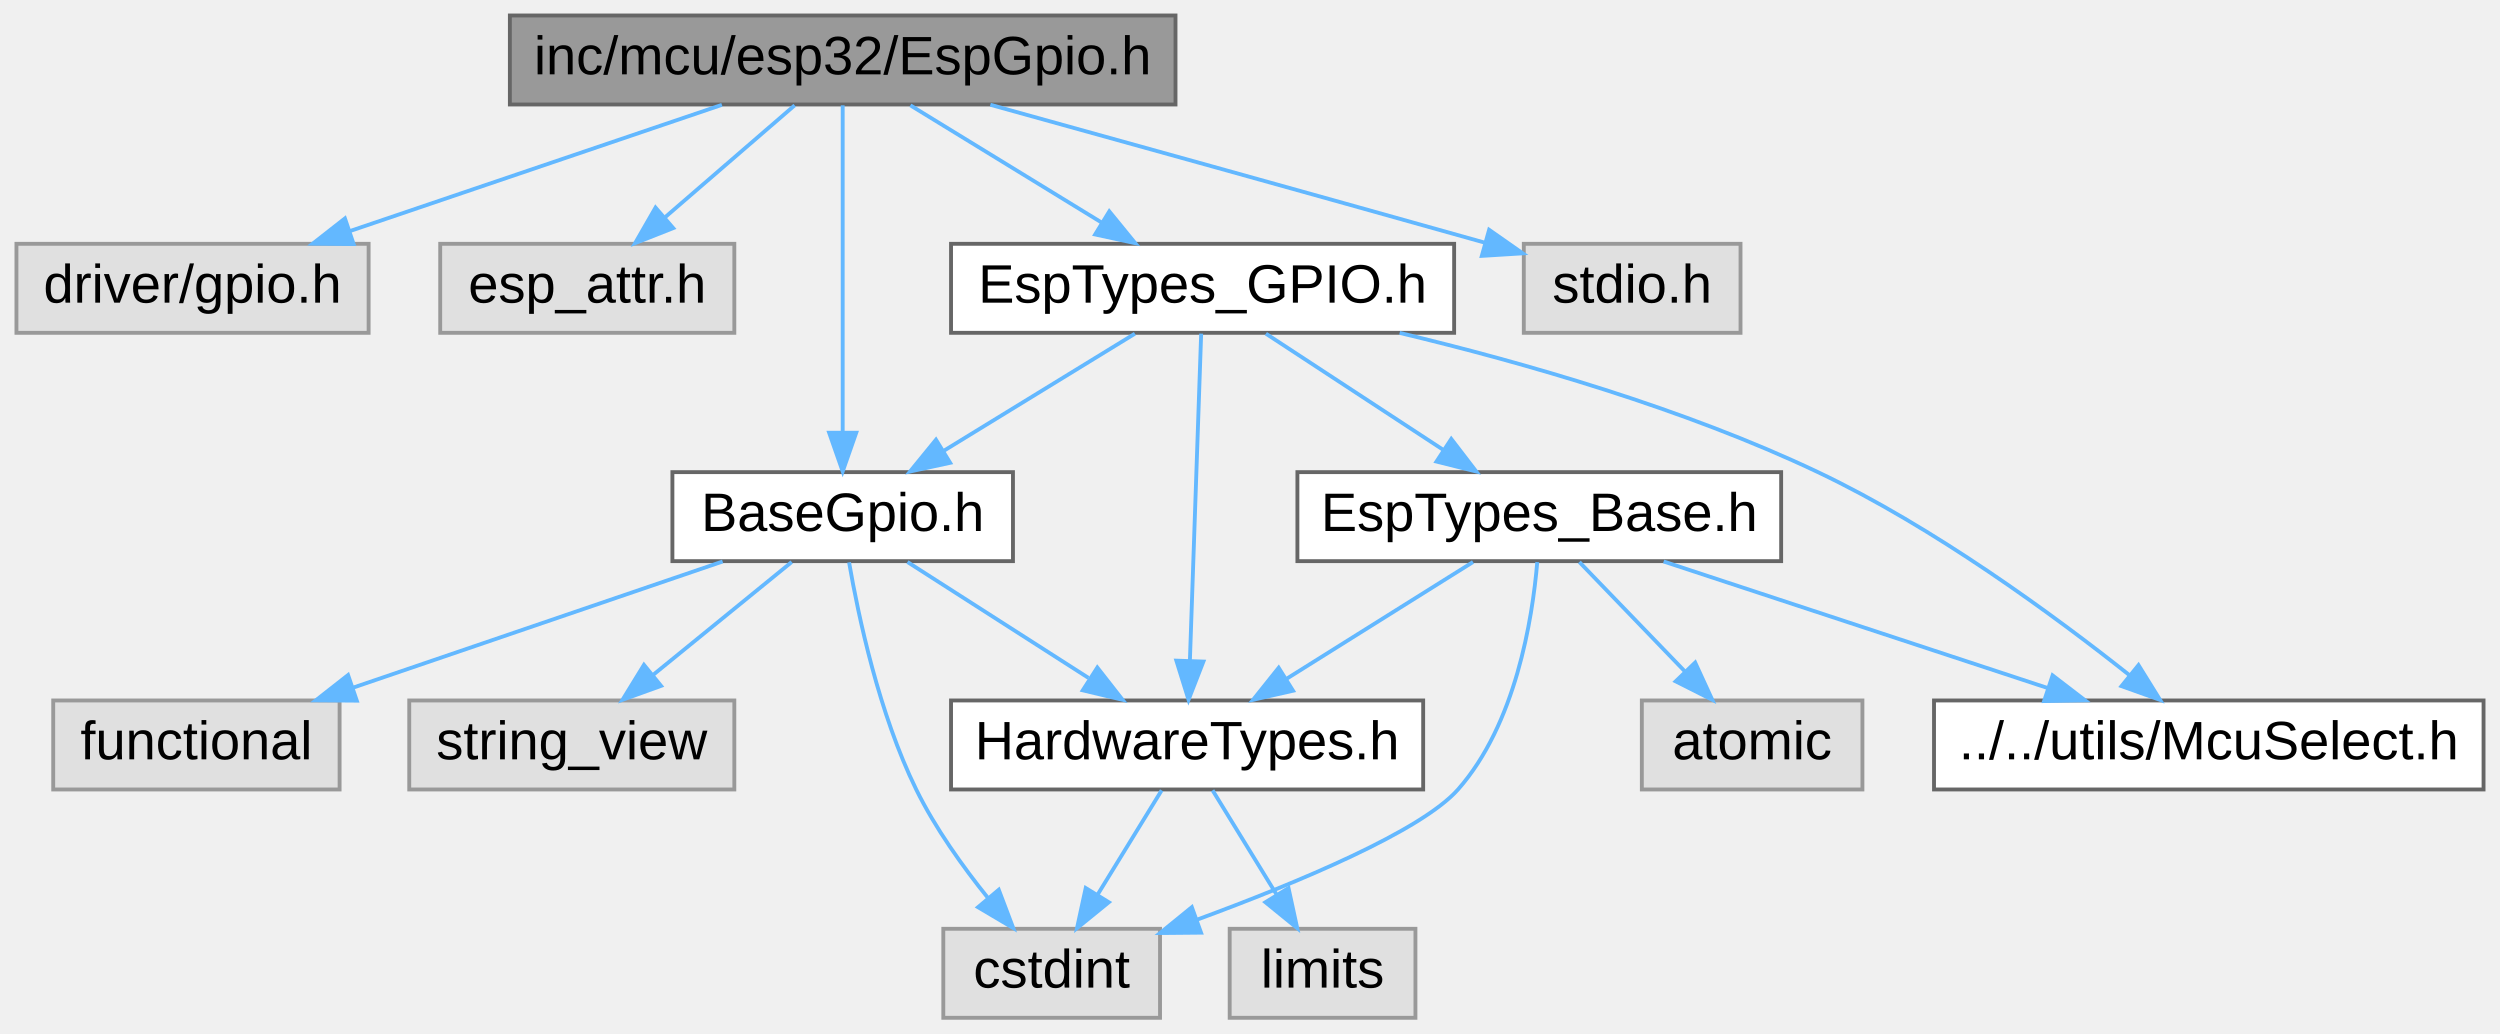
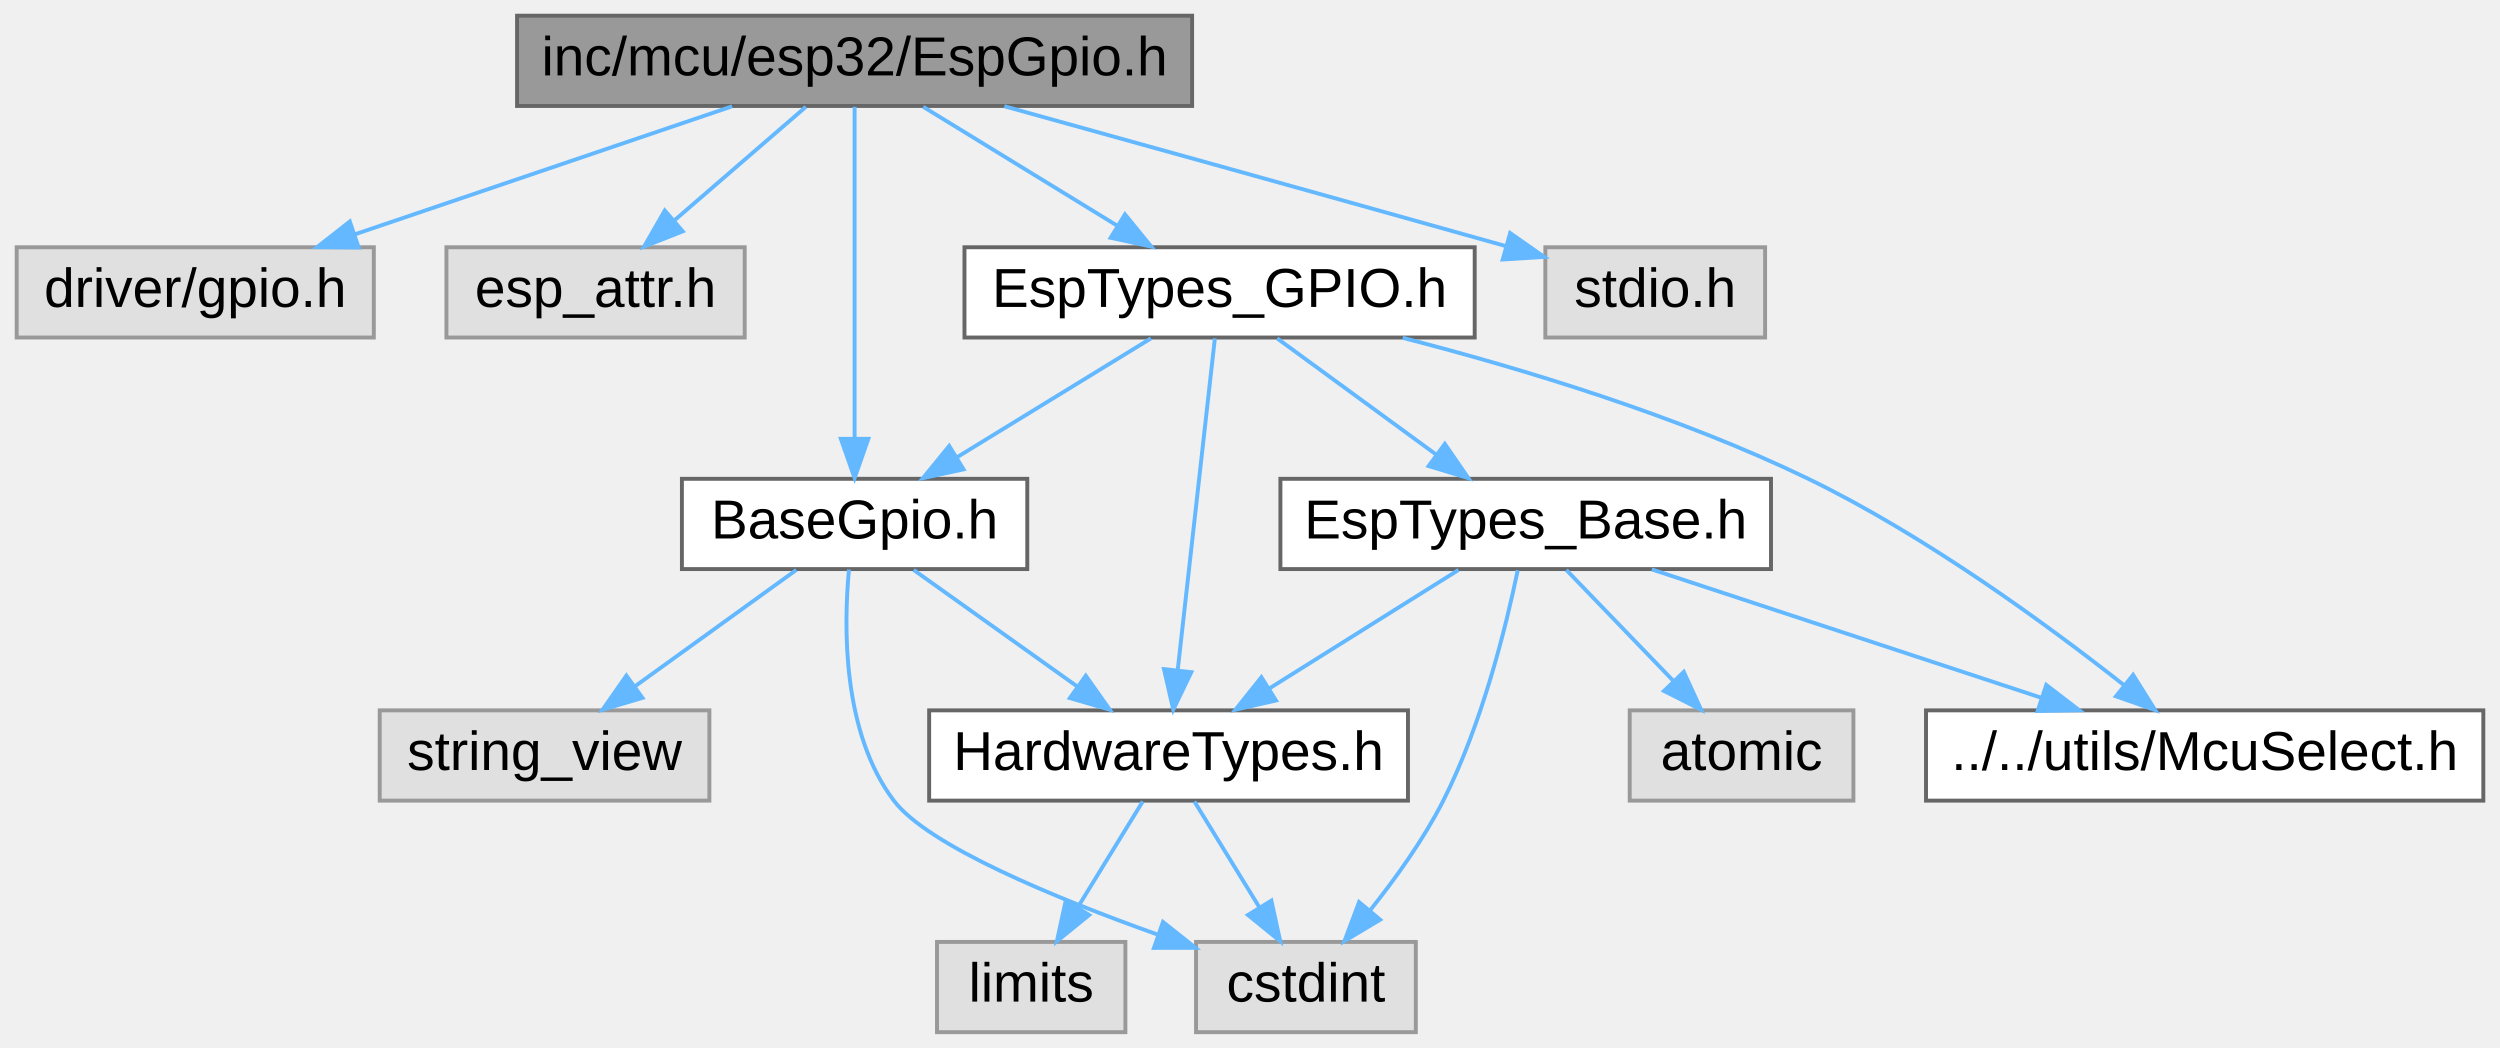
- <svg xmlns="http://www.w3.org/2000/svg" xmlns:xlink="http://www.w3.org/1999/xlink" width="646pt" height="267pt" viewBox="0.00 0.00 645.50 267.00">
+ <svg xmlns="http://www.w3.org/2000/svg" xmlns:xlink="http://www.w3.org/1999/xlink" width="637pt" height="267pt" viewBox="0.00 0.00 636.50 267.00">
  <g id="graph0" class="graph" transform="scale(1 1) rotate(0) translate(4 263)">
    <g id="Node000001" class="node">
      <g id="a_Node000001">
        <a xlink:title="Advanced MCU-specific implementation of the unified BaseGpio class with ESP32C6/ESP-IDF v5....">
          <polygon fill="#999999" stroke="#666666" points="299.5,-259 127.5,-259 127.5,-236 299.5,-236 299.5,-259" />
          <text text-anchor="middle" x="213.5" y="-243.8" font-family="Arial" font-size="14.00">inc/mcu/esp32/EspGpio.h</text>
        </a>
      </g>
    </g>
    <g id="Node000002" class="node">
      <g id="a_Node000002">
        <a xlink:title=" ">
          <polygon fill="#e0e0e0" stroke="#999999" points="91,-200 0,-200 0,-177 91,-177 91,-200" />
          <text text-anchor="middle" x="45.5" y="-184.8" font-family="Arial" font-size="14.00">driver/gpio.h</text>
        </a>
      </g>
    </g>
    <g id="edge1_Node000001_Node000002" class="edge">
      <g id="a_edge1_Node000001_Node000002">
        <a xlink:title=" ">
          <path fill="none" stroke="#63b8ff" d="M182.29,-235.91C155.18,-226.71 115.73,-213.33 86.16,-203.29" />
          <polygon fill="#63b8ff" stroke="#63b8ff" points="87.13,-199.93 76.54,-200.03 84.88,-206.56 87.13,-199.93" />
        </a>
      </g>
    </g>
    <g id="Node000003" class="node">
      <g id="a_Node000003">
        <a xlink:title=" ">
          <polygon fill="#e0e0e0" stroke="#999999" points="185.5,-200 109.5,-200 109.5,-177 185.5,-177 185.5,-200" />
          <text text-anchor="middle" x="147.5" y="-184.8" font-family="Arial" font-size="14.00">esp_attr.h</text>
        </a>
      </g>
    </g>
    <g id="edge2_Node000001_Node000003" class="edge">
      <g id="a_edge2_Node000001_Node000003">
        <a xlink:title=" ">
          <path fill="none" stroke="#63b8ff" d="M201.09,-235.78C191.68,-227.66 178.57,-216.33 167.67,-206.92" />
          <polygon fill="#63b8ff" stroke="#63b8ff" points="169.71,-204.06 159.86,-200.17 165.14,-209.36 169.71,-204.06" />
        </a>
      </g>
    </g>
    <g id="Node000004" class="node">
      <g id="a_Node000004">
        <a xlink:href="BaseGpio_8h.html" target="_top" xlink:title="Unified GPIO base class for all digital GPIO implementations.">
          <polygon fill="white" stroke="#666666" points="257.5,-141 169.5,-141 169.5,-118 257.5,-118 257.5,-141" />
          <text text-anchor="middle" x="213.5" y="-125.8" font-family="Arial" font-size="14.00">BaseGpio.h</text>
        </a>
      </g>
    </g>
    <g id="edge3_Node000001_Node000004" class="edge">
      <g id="a_edge3_Node000001_Node000004">
        <a xlink:title=" ">
          <path fill="none" stroke="#63b8ff" d="M213.5,-235.79C213.5,-216.63 213.5,-176.15 213.5,-151.34" />
          <polygon fill="#63b8ff" stroke="#63b8ff" points="217,-151.18 213.5,-141.18 210,-151.18 217,-151.18" />
        </a>
      </g>
    </g>
-     <g id="Node000010" class="node">
-       <g id="a_Node000010">
+     <g id="Node000009" class="node">
+       <g id="a_Node000009">
        <a xlink:href="EspTypes__GPIO_8h.html" target="_top" xlink:title="ESP32 GPIO type definitions for hardware abstraction.">
          <polygon fill="white" stroke="#666666" points="371.5,-200 241.5,-200 241.5,-177 371.5,-177 371.5,-200" />
          <text text-anchor="middle" x="306.5" y="-184.8" font-family="Arial" font-size="14.00">EspTypes_GPIO.h</text>
        </a>
      </g>
    </g>
-     <g id="edge10_Node000001_Node000010" class="edge">
-       <g id="a_edge10_Node000001_Node000010">
+     <g id="edge9_Node000001_Node000009" class="edge">
+       <g id="a_edge9_Node000001_Node000009">
        <a xlink:title=" ">
          <path fill="none" stroke="#63b8ff" d="M230.99,-235.78C244.89,-227.26 264.55,-215.21 280.32,-205.55" />
          <polygon fill="#63b8ff" stroke="#63b8ff" points="282.39,-208.38 289.09,-200.17 278.73,-202.41 282.39,-208.38" />
        </a>
      </g>
    </g>
-     <g id="Node000014" class="node">
-       <g id="a_Node000014">
+     <g id="Node000013" class="node">
+       <g id="a_Node000013">
        <a xlink:title=" ">
          <polygon fill="#e0e0e0" stroke="#999999" points="445.5,-200 389.5,-200 389.5,-177 445.5,-177 445.5,-200" />
          <text text-anchor="middle" x="417.5" y="-184.8" font-family="Arial" font-size="14.00">stdio.h</text>
        </a>
      </g>
    </g>
-     <g id="edge19_Node000001_Node000014" class="edge">
-       <g id="a_edge19_Node000001_Node000014">
+     <g id="edge18_Node000001_Node000013" class="edge">
+       <g id="a_edge18_Node000001_Node000013">
        <a xlink:title=" ">
          <path fill="none" stroke="#63b8ff" d="M251.65,-235.93C283.4,-227.13 330.03,-214.17 379.33,-200.32" />
          <polygon fill="#63b8ff" stroke="#63b8ff" points="380.54,-203.62 389.22,-197.54 378.65,-196.88 380.54,-203.62" />
        </a>
      </g>
    </g>
    <g id="Node000005" class="node">
      <g id="a_Node000005">
        <a xlink:href="HardwareTypes_8h.html" target="_top" xlink:title="Platform-agnostic hardware type definitions for the HardFOC system.">
-           <polygon fill="white" stroke="#666666" points="363.5,-82 241.5,-82 241.5,-59 363.5,-59 363.5,-82" />
-           <text text-anchor="middle" x="302.5" y="-66.8" font-family="Arial" font-size="14.00">HardwareTypes.h</text>
+           <polygon fill="white" stroke="#666666" points="354.5,-82 232.5,-82 232.5,-59 354.5,-59 354.5,-82" />
+           <text text-anchor="middle" x="293.5" y="-66.8" font-family="Arial" font-size="14.00">HardwareTypes.h</text>
        </a>
      </g>
    </g>
    <g id="edge4_Node000004_Node000005" class="edge">
      <g id="a_edge4_Node000004_Node000005">
        <a xlink:title=" ">
-           <path fill="none" stroke="#63b8ff" d="M230.24,-117.78C243.42,-109.34 262,-97.44 277.02,-87.82" />
-           <polygon fill="#63b8ff" stroke="#63b8ff" points="279.3,-90.51 285.83,-82.17 275.53,-84.62 279.3,-90.51" />
+           <path fill="none" stroke="#63b8ff" d="M228.55,-117.78C240.28,-109.42 256.78,-97.66 270.22,-88.09" />
+           <polygon fill="#63b8ff" stroke="#63b8ff" points="272.41,-90.83 278.52,-82.17 268.34,-85.13 272.41,-90.83" />
        </a>
      </g>
    </g>
    <g id="Node000006" class="node">
      <g id="a_Node000006">
        <a xlink:title=" ">
-           <polygon fill="#e0e0e0" stroke="#999999" points="295.5,-23 239.5,-23 239.5,0 295.5,0 295.5,-23" />
-           <text text-anchor="middle" x="267.5" y="-7.8" font-family="Arial" font-size="14.00">cstdint</text>
+           <polygon fill="#e0e0e0" stroke="#999999" points="356.5,-23 300.5,-23 300.5,0 356.5,0 356.5,-23" />
+           <text text-anchor="middle" x="328.5" y="-7.8" font-family="Arial" font-size="14.00">cstdint</text>
        </a>
      </g>
    </g>
    <g id="edge7_Node000004_Node000006" class="edge">
      <g id="a_edge7_Node000004_Node000006">
        <a xlink:title=" ">
-           <path fill="none" stroke="#63b8ff" d="M215.15,-117.69C217.58,-103.63 222.91,-78.54 232.5,-59 237.39,-49.04 244.52,-39.06 251.08,-30.92" />
-           <polygon fill="#63b8ff" stroke="#63b8ff" points="253.83,-33.09 257.58,-23.18 248.47,-28.58 253.83,-33.09" />
+           <path fill="none" stroke="#63b8ff" d="M212.07,-117.89C210.68,-103.14 210.4,-76.29 223.5,-59 232.19,-47.54 264.43,-34.22 290.93,-24.79" />
+           <polygon fill="#63b8ff" stroke="#63b8ff" points="292.08,-28.09 300.37,-21.5 289.78,-21.48 292.08,-28.09" />
        </a>
      </g>
    </g>
    <g id="Node000008" class="node">
      <g id="a_Node000008">
        <a xlink:title=" ">
-           <polygon fill="#e0e0e0" stroke="#999999" points="83.5,-82 9.5,-82 9.5,-59 83.5,-59 83.5,-82" />
-           <text text-anchor="middle" x="46.5" y="-66.8" font-family="Arial" font-size="14.00">functional</text>
+           <polygon fill="#e0e0e0" stroke="#999999" points="176.5,-82 92.5,-82 92.5,-59 176.5,-59 176.5,-82" />
+           <text text-anchor="middle" x="134.5" y="-66.8" font-family="Arial" font-size="14.00">string_view</text>
        </a>
      </g>
    </g>
    <g id="edge8_Node000004_Node000008" class="edge">
      <g id="a_edge8_Node000004_Node000008">
        <a xlink:title=" ">
-           <path fill="none" stroke="#63b8ff" d="M182.48,-117.91C155.53,-108.71 116.32,-95.33 86.92,-85.29" />
-           <polygon fill="#63b8ff" stroke="#63b8ff" points="87.95,-81.95 77.35,-82.03 85.69,-88.57 87.95,-81.95" />
-         </a>
-       </g>
-     </g>
-     <g id="Node000009" class="node">
-       <g id="a_Node000009">
-         <a xlink:title=" ">
-           <polygon fill="#e0e0e0" stroke="#999999" points="185.5,-82 101.5,-82 101.5,-59 185.5,-59 185.5,-82" />
-           <text text-anchor="middle" x="143.5" y="-66.8" font-family="Arial" font-size="14.00">string_view</text>
-         </a>
-       </g>
-     </g>
-     <g id="edge9_Node000004_Node000009" class="edge">
-       <g id="a_edge9_Node000004_Node000009">
-         <a xlink:title=" ">
-           <path fill="none" stroke="#63b8ff" d="M200.33,-117.78C190.26,-109.58 176.18,-98.11 164.55,-88.64" />
-           <polygon fill="#63b8ff" stroke="#63b8ff" points="166.57,-85.77 156.61,-82.17 162.15,-91.2 166.57,-85.77" />
+           <path fill="none" stroke="#63b8ff" d="M198.64,-117.78C187.05,-109.42 170.76,-97.66 157.49,-88.09" />
+           <polygon fill="#63b8ff" stroke="#63b8ff" points="159.45,-85.19 149.29,-82.17 155.35,-90.86 159.45,-85.19" />
        </a>
      </g>
    </g>
    <g id="edge5_Node000005_Node000006" class="edge">
      <g id="a_edge5_Node000005_Node000006">
        <a xlink:title=" ">
-           <path fill="none" stroke="#63b8ff" d="M295.92,-58.78C291.27,-51.22 284.92,-40.87 279.4,-31.88" />
-           <polygon fill="#63b8ff" stroke="#63b8ff" points="282.27,-29.86 274.05,-23.17 276.3,-33.53 282.27,-29.86" />
+           <path fill="none" stroke="#63b8ff" d="M300.08,-58.78C304.73,-51.22 311.08,-40.87 316.6,-31.88" />
+           <polygon fill="#63b8ff" stroke="#63b8ff" points="319.7,-33.53 321.95,-23.17 313.73,-29.86 319.7,-33.53" />
        </a>
      </g>
    </g>
    <g id="Node000007" class="node">
      <g id="a_Node000007">
        <a xlink:title=" ">
-           <polygon fill="#e0e0e0" stroke="#999999" points="361.5,-23 313.5,-23 313.5,0 361.5,0 361.5,-23" />
-           <text text-anchor="middle" x="337.5" y="-7.8" font-family="Arial" font-size="14.00">limits</text>
+           <polygon fill="#e0e0e0" stroke="#999999" points="282.5,-23 234.5,-23 234.5,0 282.5,0 282.5,-23" />
+           <text text-anchor="middle" x="258.5" y="-7.8" font-family="Arial" font-size="14.00">limits</text>
        </a>
      </g>
    </g>
    <g id="edge6_Node000005_Node000007" class="edge">
      <g id="a_edge6_Node000005_Node000007">
        <a xlink:title=" ">
-           <path fill="none" stroke="#63b8ff" d="M309.08,-58.78C313.73,-51.22 320.08,-40.87 325.6,-31.88" />
-           <polygon fill="#63b8ff" stroke="#63b8ff" points="328.7,-33.53 330.95,-23.17 322.73,-29.86 328.7,-33.53" />
-         </a>
-       </g>
-     </g>
-     <g id="edge11_Node000010_Node000004" class="edge">
-       <g id="a_edge11_Node000010_Node000004">
+           <path fill="none" stroke="#63b8ff" d="M286.92,-58.78C282.27,-51.22 275.92,-40.87 270.4,-31.88" />
+           <polygon fill="#63b8ff" stroke="#63b8ff" points="273.27,-29.86 265.05,-23.17 267.3,-33.53 273.27,-29.86" />
+         </a>
+       </g>
+     </g>
+     <g id="edge10_Node000009_Node000004" class="edge">
+       <g id="a_edge10_Node000009_Node000004">
        <a xlink:title=" ">
          <path fill="none" stroke="#63b8ff" d="M289.01,-176.78C275.11,-168.26 255.45,-156.21 239.68,-146.55" />
          <polygon fill="#63b8ff" stroke="#63b8ff" points="241.27,-143.41 230.91,-141.17 237.61,-149.38 241.27,-143.41" />
        </a>
      </g>
    </g>
-     <g id="edge17_Node000010_Node000005" class="edge">
-       <g id="a_edge17_Node000010_Node000005">
-         <a xlink:title=" ">
-           <path fill="none" stroke="#63b8ff" d="M306.13,-176.79C305.47,-157.63 304.07,-117.15 303.22,-92.34" />
-           <polygon fill="#63b8ff" stroke="#63b8ff" points="306.71,-92.05 302.87,-82.18 299.72,-92.29 306.71,-92.05" />
+     <g id="edge16_Node000009_Node000005" class="edge">
+       <g id="a_edge16_Node000009_Node000005">
+         <a xlink:title=" ">
+           <path fill="none" stroke="#63b8ff" d="M305.3,-176.79C303.15,-157.63 298.62,-117.15 295.84,-92.34" />
+           <polygon fill="#63b8ff" stroke="#63b8ff" points="299.29,-91.73 294.7,-82.18 292.33,-92.51 299.29,-91.73" />
+         </a>
+       </g>
+     </g>
+     <g id="Node000010" class="node">
+       <g id="a_Node000010">
+         <a xlink:href="EspTypes__Base_8h.html" target="_top" xlink:title="ESP32 base type definitions for hardware abstraction.">
+           <polygon fill="white" stroke="#666666" points="447,-141 322,-141 322,-118 447,-118 447,-141" />
+           <text text-anchor="middle" x="384.5" y="-125.8" font-family="Arial" font-size="14.00">EspTypes_Base.h</text>
+         </a>
+       </g>
+     </g>
+     <g id="edge11_Node000009_Node000010" class="edge">
+       <g id="a_edge11_Node000009_Node000010">
+         <a xlink:title=" ">
+           <path fill="none" stroke="#63b8ff" d="M321.17,-176.78C332.61,-168.42 348.7,-156.66 361.8,-147.09" />
+           <polygon fill="#63b8ff" stroke="#63b8ff" points="363.89,-149.9 369.89,-141.17 359.76,-144.25 363.89,-149.9" />
        </a>
      </g>
    </g>
    <g id="Node000011" class="node">
      <g id="a_Node000011">
-         <a xlink:href="EspTypes__Base_8h.html" target="_top" xlink:title="ESP32 base type definitions for hardware abstraction.">
-           <polygon fill="white" stroke="#666666" points="456,-141 331,-141 331,-118 456,-118 456,-141" />
-           <text text-anchor="middle" x="393.5" y="-125.8" font-family="Arial" font-size="14.00">EspTypes_Base.h</text>
+         <a xlink:href="McuSelect_8h.html" target="_top" xlink:title="Centralized MCU platform selection and configuration header.">
+           <polygon fill="white" stroke="#666666" points="628.5,-82 486.5,-82 486.5,-59 628.5,-59 628.5,-82" />
+           <text text-anchor="middle" x="557.5" y="-66.8" font-family="Arial" font-size="14.00">../../utils/McuSelect.h</text>
+         </a>
+       </g>
+     </g>
+     <g id="edge17_Node000009_Node000011" class="edge">
+       <g id="a_edge17_Node000009_Node000011">
+         <a xlink:title=" ">
+           <path fill="none" stroke="#63b8ff" d="M353.16,-176.92C383.48,-169.12 423.38,-157.06 456.5,-141 486.36,-126.51 517.32,-103.89 536.95,-88.42" />
+           <polygon fill="#63b8ff" stroke="#63b8ff" points="539.27,-91.05 544.89,-82.07 534.89,-85.58 539.27,-91.05" />
+         </a>
+       </g>
+     </g>
+     <g id="edge13_Node000010_Node000005" class="edge">
+       <g id="a_edge13_Node000010_Node000005">
+         <a xlink:title=" ">
+           <path fill="none" stroke="#63b8ff" d="M367.38,-117.78C353.78,-109.26 334.55,-97.21 319.12,-87.55" />
+           <polygon fill="#63b8ff" stroke="#63b8ff" points="320.87,-84.52 310.54,-82.17 317.16,-90.45 320.87,-84.52" />
+         </a>
+       </g>
+     </g>
+     <g id="edge15_Node000010_Node000006" class="edge">
+       <g id="a_edge15_Node000010_Node000006">
+         <a xlink:title=" ">
+           <path fill="none" stroke="#63b8ff" d="M382.47,-117.7C379.56,-103.64 373.42,-78.56 363.5,-59 358.48,-49.1 351.32,-39.14 344.79,-30.98" />
+           <polygon fill="#63b8ff" stroke="#63b8ff" points="347.41,-28.66 338.32,-23.22 342.04,-33.15 347.41,-28.66" />
        </a>
      </g>
    </g>
    <g id="edge12_Node000010_Node000011" class="edge">
      <g id="a_edge12_Node000010_Node000011">
        <a xlink:title=" ">
-           <path fill="none" stroke="#63b8ff" d="M322.86,-176.78C335.74,-168.34 353.91,-156.44 368.59,-146.82" />
-           <polygon fill="#63b8ff" stroke="#63b8ff" points="370.76,-149.58 377.21,-141.17 366.93,-143.73 370.76,-149.58" />
+           <path fill="none" stroke="#63b8ff" d="M416.63,-117.91C444.67,-108.67 485.53,-95.21 516.03,-85.16" />
+           <polygon fill="#63b8ff" stroke="#63b8ff" points="517.14,-88.48 525.54,-82.03 514.94,-81.84 517.14,-88.48" />
        </a>
      </g>
    </g>
    <g id="Node000012" class="node">
      <g id="a_Node000012">
-         <a xlink:href="McuSelect_8h.html" target="_top" xlink:title="Centralized MCU platform selection and configuration header.">
-           <polygon fill="white" stroke="#666666" points="637.5,-82 495.5,-82 495.5,-59 637.5,-59 637.5,-82" />
-           <text text-anchor="middle" x="566.5" y="-66.8" font-family="Arial" font-size="14.00">../../utils/McuSelect.h</text>
-         </a>
-       </g>
-     </g>
-     <g id="edge18_Node000010_Node000012" class="edge">
-       <g id="a_edge18_Node000010_Node000012">
-         <a xlink:title=" ">
-           <path fill="none" stroke="#63b8ff" d="M357.42,-176.98C389.38,-169.33 430.95,-157.42 465.5,-141 495.48,-126.76 526.41,-104.08 546.01,-88.53" />
-           <polygon fill="#63b8ff" stroke="#63b8ff" points="548.34,-91.14 553.92,-82.14 543.94,-85.7 548.34,-91.14" />
-         </a>
-       </g>
-     </g>
-     <g id="edge14_Node000011_Node000005" class="edge">
-       <g id="a_edge14_Node000011_Node000005">
-         <a xlink:title=" ">
-           <path fill="none" stroke="#63b8ff" d="M376.38,-117.78C362.78,-109.26 343.55,-97.21 328.12,-87.55" />
-           <polygon fill="#63b8ff" stroke="#63b8ff" points="329.87,-84.52 319.54,-82.17 326.16,-90.45 329.87,-84.52" />
-         </a>
-       </g>
-     </g>
-     <g id="edge16_Node000011_Node000006" class="edge">
-       <g id="a_edge16_Node000011_Node000006">
-         <a xlink:title=" ">
-           <path fill="none" stroke="#63b8ff" d="M392.98,-117.76C391.71,-102.85 387.36,-75.81 372.5,-59 363.05,-48.3 331.31,-35.02 305.18,-25.4" />
-           <polygon fill="#63b8ff" stroke="#63b8ff" points="306.1,-22 295.5,-21.9 303.72,-28.59 306.1,-22" />
-         </a>
-       </g>
-     </g>
-     <g id="edge13_Node000011_Node000012" class="edge">
-       <g id="a_edge13_Node000011_Node000012">
-         <a xlink:title=" ">
-           <path fill="none" stroke="#63b8ff" d="M425.63,-117.91C453.67,-108.67 494.53,-95.21 525.03,-85.16" />
-           <polygon fill="#63b8ff" stroke="#63b8ff" points="526.14,-88.48 534.54,-82.03 523.94,-81.84 526.14,-88.48" />
-         </a>
-       </g>
-     </g>
-     <g id="Node000013" class="node">
-       <g id="a_Node000013">
-         <a xlink:title=" ">
-           <polygon fill="#e0e0e0" stroke="#999999" points="477,-82 420,-82 420,-59 477,-59 477,-82" />
-           <text text-anchor="middle" x="448.5" y="-66.8" font-family="Arial" font-size="14.00">atomic</text>
-         </a>
-       </g>
-     </g>
-     <g id="edge15_Node000011_Node000013" class="edge">
-       <g id="a_edge15_Node000011_Node000013">
-         <a xlink:title=" ">
-           <path fill="none" stroke="#63b8ff" d="M403.85,-117.78C411.53,-109.82 422.18,-98.77 431.16,-89.47" />
-           <polygon fill="#63b8ff" stroke="#63b8ff" points="433.78,-91.8 438.2,-82.17 428.74,-86.94 433.78,-91.8" />
+         <a xlink:title=" ">
+           <polygon fill="#e0e0e0" stroke="#999999" points="468,-82 411,-82 411,-59 468,-59 468,-82" />
+           <text text-anchor="middle" x="439.5" y="-66.8" font-family="Arial" font-size="14.00">atomic</text>
+         </a>
+       </g>
+     </g>
+     <g id="edge14_Node000010_Node000012" class="edge">
+       <g id="a_edge14_Node000010_Node000012">
+         <a xlink:title=" ">
+           <path fill="none" stroke="#63b8ff" d="M394.85,-117.78C402.53,-109.82 413.18,-98.77 422.16,-89.47" />
+           <polygon fill="#63b8ff" stroke="#63b8ff" points="424.78,-91.8 429.2,-82.17 419.74,-86.94 424.78,-91.8" />
        </a>
      </g>
    </g>
  </g>
</svg>
